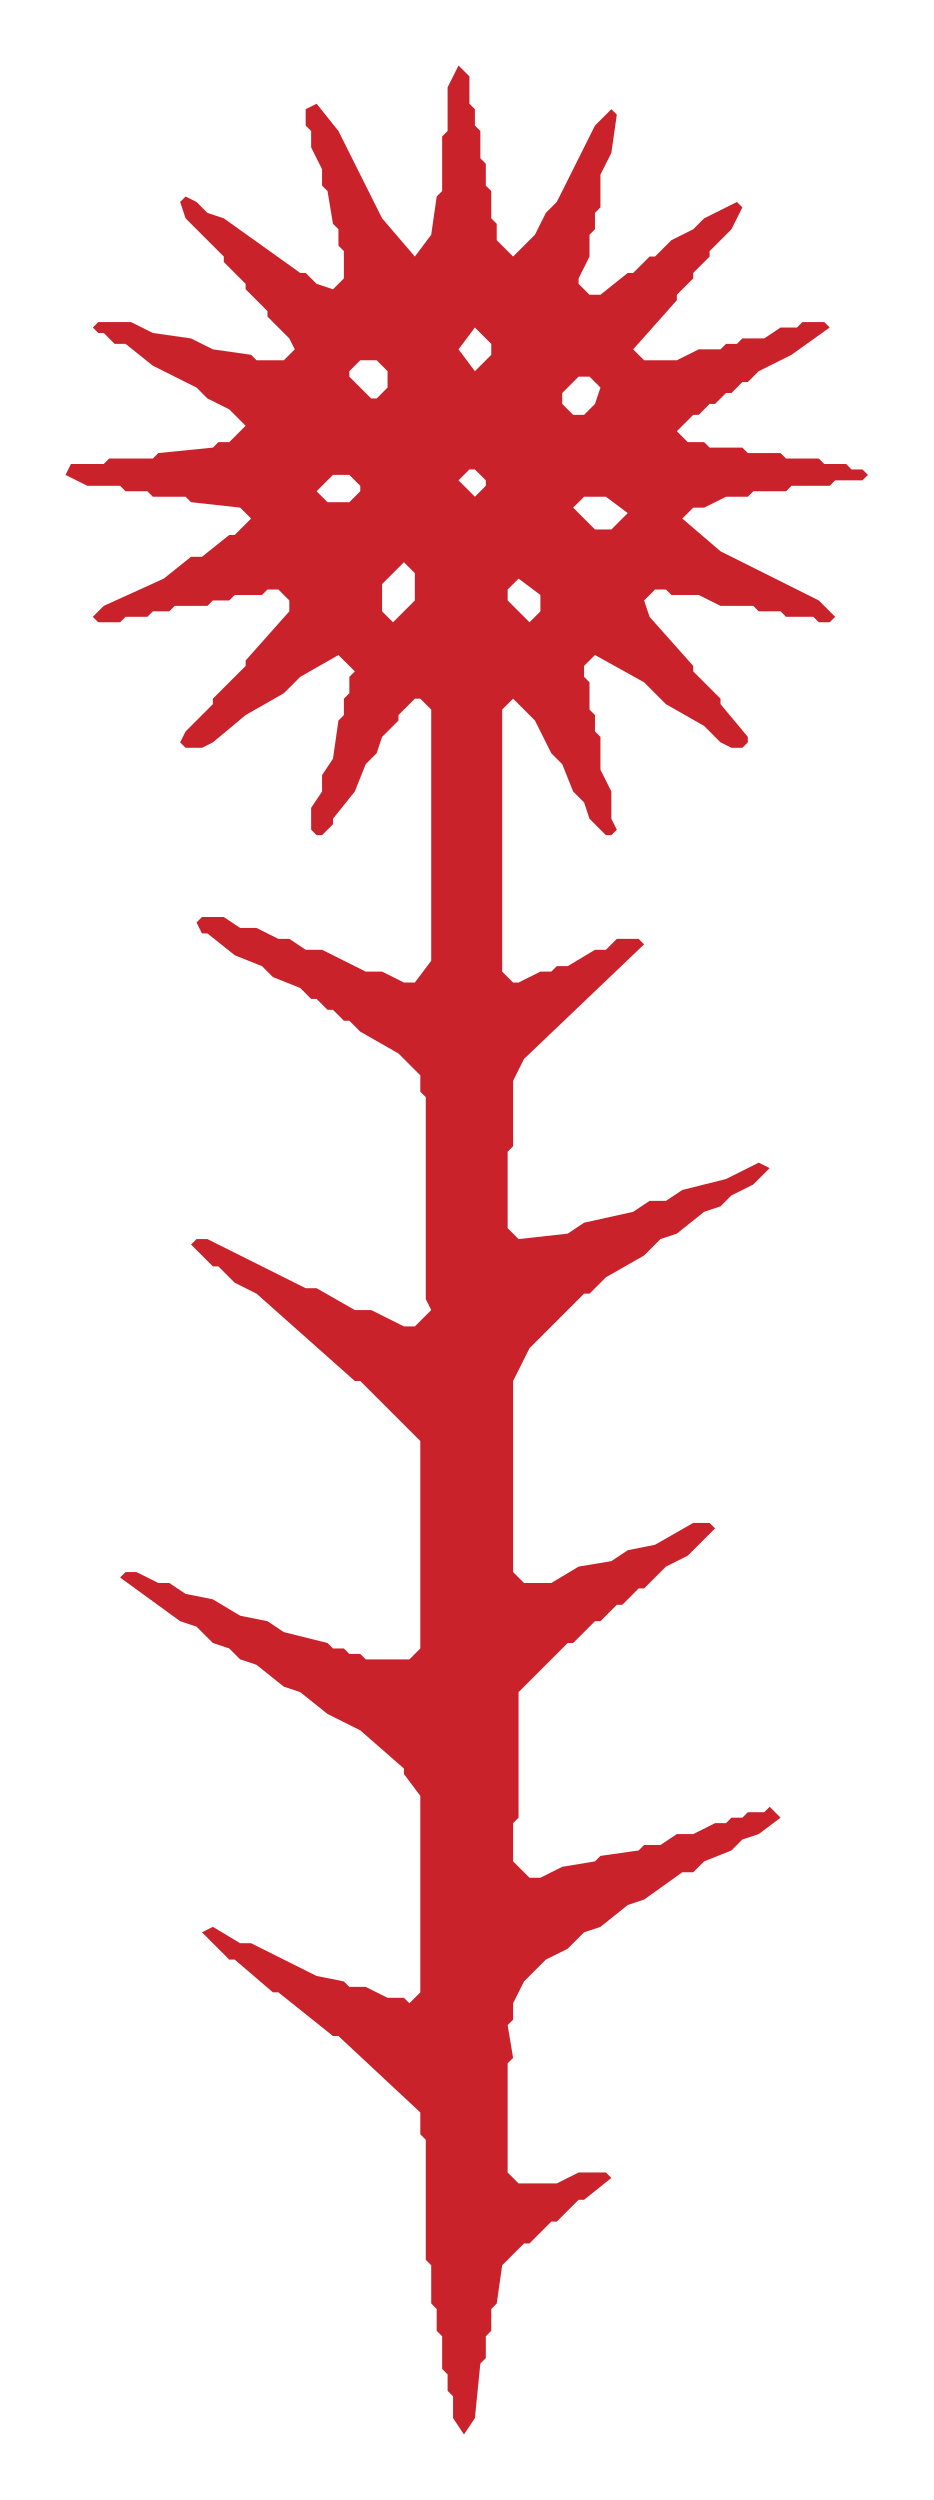
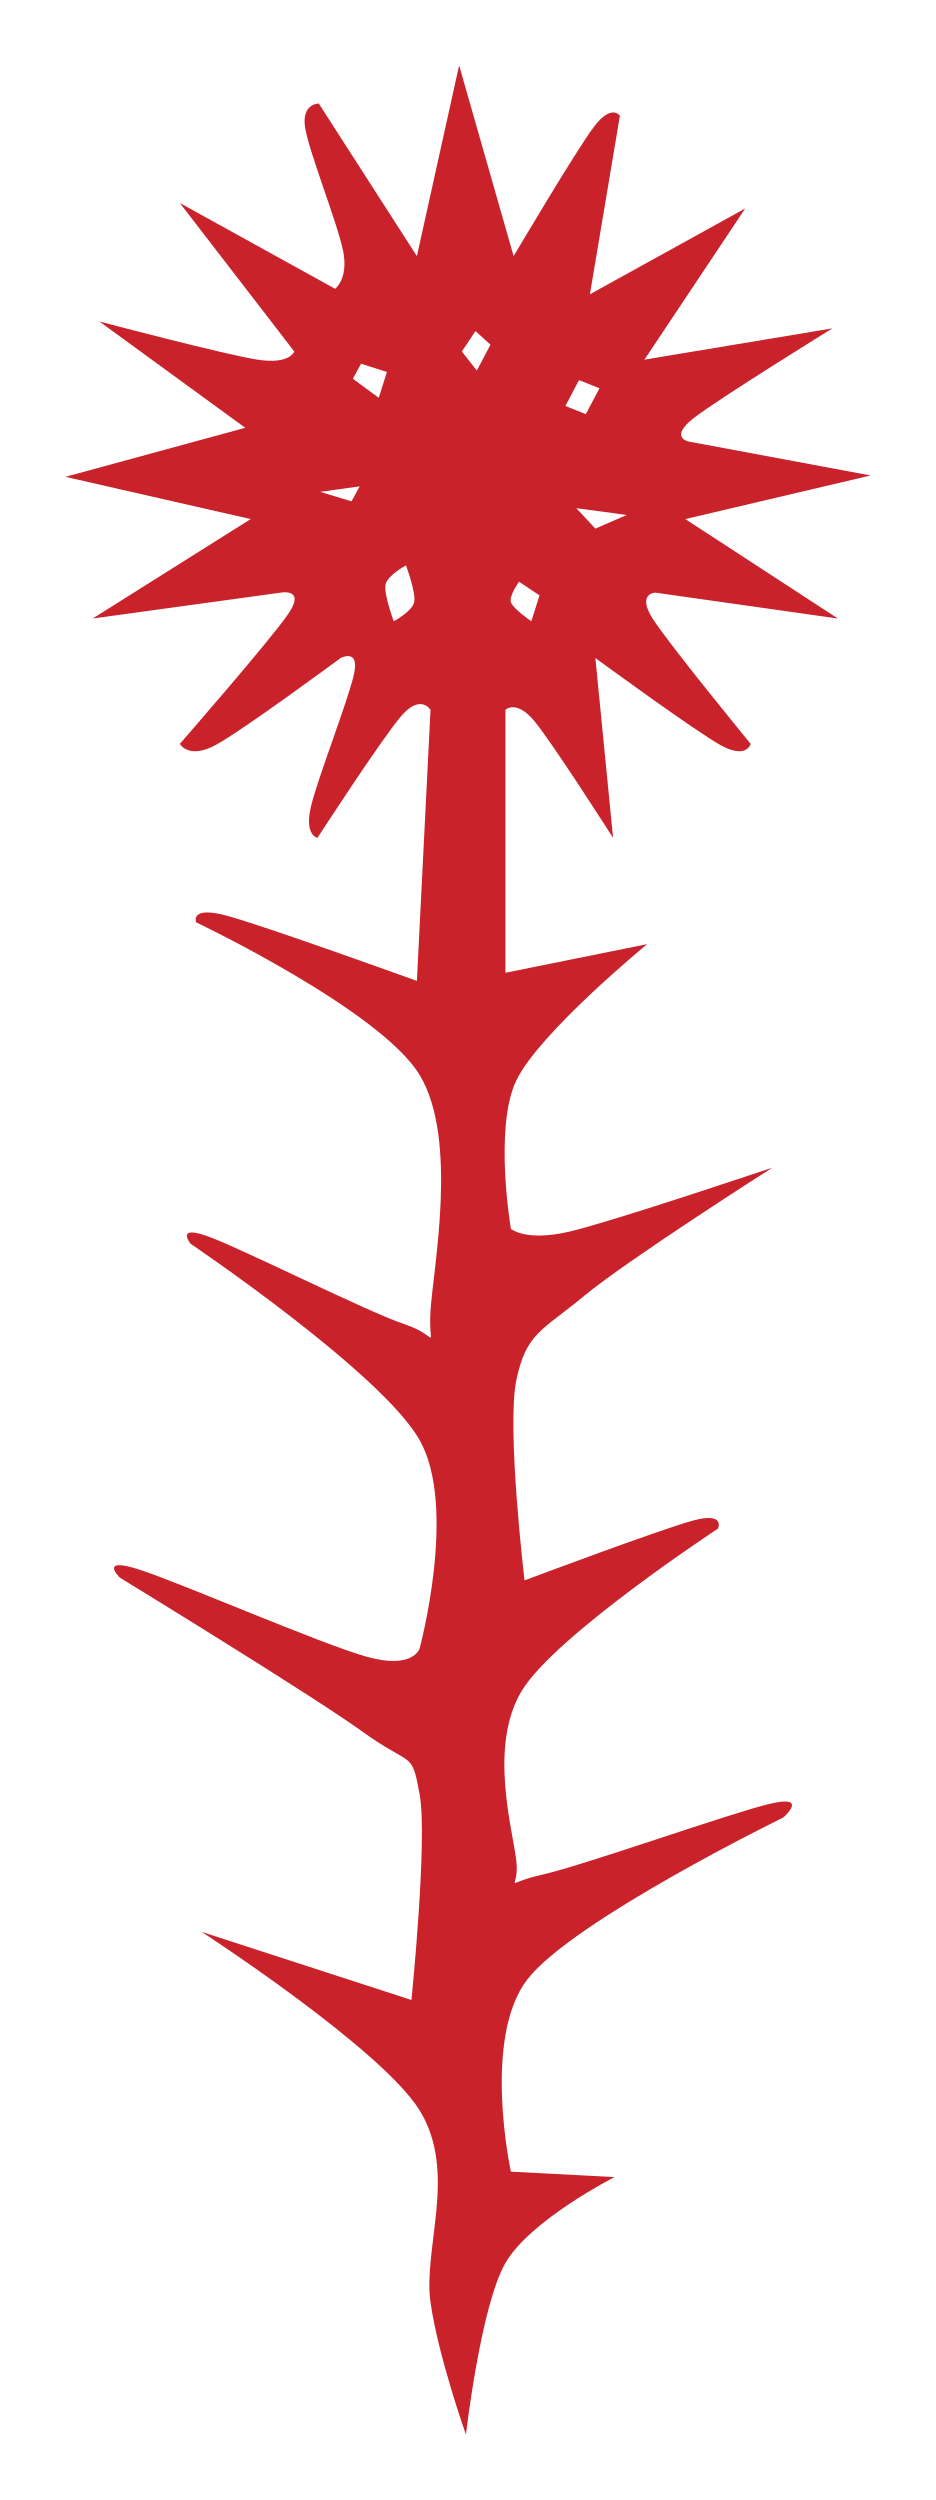
- <svg xmlns="http://www.w3.org/2000/svg" width="171" height="458" viewBox="151 254 171 458" preserveAspectRatio="xMidYMid meet">
-   <path fill="#c9222b" fill-rule="evenodd" d="M 235.00 266.00 L 233.00 270.00 L 233.00 278.00 L 232.00 279.00 L 232.00 289.00 L 231.00 290.00 L 230.00 297.00 L 227.00 301.00 L 221.00 294.00 L 213.00 278.00 L 209.00 273.00 L 207.00 274.00 L 207.00 277.00 L 208.00 278.00 L 208.00 281.00 L 210.00 285.00 L 210.00 288.00 L 211.00 289.00 L 212.00 295.00 L 213.00 296.00 L 213.00 299.00 L 214.00 300.00 L 214.00 305.00 L 212.00 307.00 L 209.00 306.00 L 207.00 304.00 L 206.00 304.00 L 192.00 294.00 L 189.00 293.00 L 187.00 291.00 L 185.00 290.00 L 184.00 291.00 L 185.00 294.00 L 192.00 301.00 L 192.00 302.00 L 196.00 306.00 L 196.00 307.00 L 200.00 311.00 L 200.00 312.00 L 204.00 316.00 L 205.00 318.00 L 203.00 320.00 L 198.00 320.00 L 197.00 319.00 L 190.00 318.00 L 186.00 316.00 L 179.00 315.00 L 175.00 313.00 L 169.00 313.00 L 168.00 314.00 L 169.00 315.00 L 170.00 315.00 L 172.00 317.00 L 174.00 317.00 L 179.00 321.00 L 187.00 325.00 L 189.00 327.00 L 193.00 329.00 L 196.00 332.00 L 193.00 335.00 L 191.00 335.00 L 190.00 336.00 L 180.00 337.00 L 179.00 338.00 L 171.00 338.00 L 170.00 339.00 L 164.00 339.00 L 163.00 341.00 L 167.00 343.00 L 173.00 343.00 L 174.00 344.00 L 178.00 344.00 L 179.00 345.00 L 185.00 345.00 L 186.00 346.00 L 195.00 347.00 L 197.00 349.00 L 194.00 352.00 L 193.00 352.00 L 188.00 356.00 L 186.00 356.00 L 181.00 360.00 L 170.00 365.00 L 168.00 367.00 L 169.00 368.00 L 173.00 368.00 L 174.00 367.00 L 178.00 367.00 L 179.00 366.00 L 182.00 366.00 L 183.00 365.00 L 189.00 365.00 L 190.00 364.00 L 193.00 364.00 L 194.00 363.00 L 199.00 363.00 L 200.00 362.00 L 202.00 362.00 L 204.00 364.00 L 204.00 366.00 L 196.00 375.00 L 196.00 376.00 L 190.00 382.00 L 190.00 383.00 L 185.00 388.00 L 184.00 390.00 L 185.00 391.00 L 188.00 391.00 L 190.00 390.00 L 196.00 385.00 L 203.00 381.00 L 206.00 378.00 L 213.00 374.00 L 216.00 377.00 L 215.00 378.00 L 215.00 381.00 L 214.00 382.00 L 214.00 385.00 L 213.00 386.00 L 212.00 393.00 L 210.00 396.00 L 210.00 399.00 L 208.00 402.00 L 208.00 406.00 L 209.00 407.00 L 210.00 407.00 L 212.00 405.00 L 212.00 404.00 L 216.00 399.00 L 218.00 394.00 L 220.00 392.00 L 221.00 389.00 L 224.00 386.00 L 224.00 385.00 L 227.00 382.00 L 228.00 382.00 L 230.00 384.00 L 230.00 430.00 L 227.00 434.00 L 225.00 434.00 L 221.00 432.00 L 218.00 432.00 L 210.00 428.00 L 207.00 428.00 L 204.00 426.00 L 202.00 426.00 L 198.00 424.00 L 195.00 424.00 L 192.00 422.00 L 188.00 422.00 L 187.00 423.00 L 188.00 425.00 L 189.00 425.00 L 194.00 429.00 L 199.00 431.00 L 201.00 433.00 L 206.00 435.00 L 208.00 437.00 L 209.00 437.00 L 211.00 439.00 L 212.00 439.00 L 214.00 441.00 L 215.00 441.00 L 217.00 443.00 L 224.00 447.00 L 228.00 451.00 L 228.00 454.00 L 229.00 455.00 L 229.00 492.00 L 230.00 494.00 L 227.00 497.00 L 225.00 497.00 L 219.00 494.00 L 216.00 494.00 L 209.00 490.00 L 207.00 490.00 L 189.00 481.00 L 187.00 481.00 L 186.00 482.00 L 190.00 486.00 L 191.00 486.00 L 194.00 489.00 L 198.00 491.00 L 216.00 507.00 L 217.00 507.00 L 228.00 518.00 L 228.00 556.00 L 226.00 558.00 L 218.00 558.00 L 217.00 557.00 L 215.00 557.00 L 214.00 556.00 L 212.00 556.00 L 211.00 555.00 L 203.00 553.00 L 200.00 551.00 L 195.00 550.00 L 190.00 547.00 L 185.00 546.00 L 182.00 544.00 L 180.00 544.00 L 176.00 542.00 L 174.00 542.00 L 173.00 543.00 L 184.00 551.00 L 187.00 552.00 L 190.00 555.00 L 193.00 556.00 L 195.00 558.00 L 198.00 559.00 L 203.00 563.00 L 206.00 564.00 L 211.00 568.00 L 217.00 571.00 L 225.00 578.00 L 225.00 579.00 L 228.00 583.00 L 228.00 619.00 L 226.00 621.00 L 225.00 620.00 L 222.00 620.00 L 218.00 618.00 L 215.00 618.00 L 214.00 617.00 L 209.00 616.00 L 197.00 610.00 L 195.00 610.00 L 190.00 607.00 L 188.00 608.00 L 193.00 613.00 L 194.00 613.00 L 201.00 619.00 L 202.00 619.00 L 212.00 627.00 L 213.00 627.00 L 228.00 641.00 L 228.00 645.00 L 229.00 646.00 L 229.00 668.00 L 230.00 669.00 L 230.00 676.00 L 231.00 677.00 L 231.00 681.00 L 232.00 682.00 L 232.00 688.00 L 233.00 689.00 L 233.00 692.00 L 234.00 693.00 L 234.00 697.00 L 236.00 700.00 L 238.00 697.00 L 239.00 687.00 L 240.00 686.00 L 240.00 682.00 L 241.00 681.00 L 241.00 677.00 L 242.00 676.00 L 243.00 669.00 L 247.00 665.00 L 248.00 665.00 L 252.00 661.00 L 253.00 661.00 L 257.00 657.00 L 258.00 657.00 L 263.00 653.00 L 262.00 652.00 L 257.00 652.00 L 253.00 654.00 L 246.00 654.00 L 244.00 652.00 L 244.00 632.00 L 245.00 631.00 L 244.00 625.00 L 245.00 624.00 L 245.00 621.00 L 247.00 617.00 L 251.00 613.00 L 255.00 611.00 L 258.00 608.00 L 261.00 607.00 L 266.00 603.00 L 269.00 602.00 L 276.00 597.00 L 278.00 597.00 L 280.00 595.00 L 285.00 593.00 L 287.00 591.00 L 290.00 590.00 L 294.00 587.00 L 292.00 585.00 L 291.00 586.00 L 288.00 586.00 L 287.00 587.00 L 285.00 587.00 L 284.00 588.00 L 282.00 588.00 L 278.00 590.00 L 275.00 590.00 L 272.00 592.00 L 269.00 592.00 L 268.00 593.00 L 261.00 594.00 L 260.00 595.00 L 254.00 596.00 L 250.00 598.00 L 248.00 598.00 L 245.00 595.00 L 245.00 588.00 L 246.00 587.00 L 246.00 564.00 L 255.00 555.00 L 256.00 555.00 L 260.00 551.00 L 261.00 551.00 L 264.00 548.00 L 265.00 548.00 L 268.00 545.00 L 269.00 545.00 L 273.00 541.00 L 277.00 539.00 L 282.00 534.00 L 281.00 533.00 L 278.00 533.00 L 271.00 537.00 L 266.00 538.00 L 263.00 540.00 L 257.00 541.00 L 252.00 544.00 L 247.00 544.00 L 245.00 542.00 L 245.00 507.00 L 248.00 501.00 L 258.00 491.00 L 259.00 491.00 L 262.00 488.00 L 269.00 484.00 L 272.00 481.00 L 275.00 480.00 L 280.00 476.00 L 283.00 475.00 L 285.00 473.00 L 289.00 471.00 L 292.00 468.00 L 290.00 467.00 L 284.00 470.00 L 276.00 472.00 L 273.00 474.00 L 270.00 474.00 L 267.00 476.00 L 258.00 478.00 L 255.00 480.00 L 246.00 481.00 L 244.00 479.00 L 244.00 465.00 L 245.00 464.00 L 245.00 452.00 L 247.00 448.00 L 269.00 427.00 L 268.00 426.00 L 264.00 426.00 L 262.00 428.00 L 260.00 428.00 L 255.00 431.00 L 253.00 431.00 L 252.00 432.00 L 250.00 432.00 L 246.00 434.00 L 245.00 434.00 L 243.00 432.00 L 243.00 384.00 L 245.00 382.00 L 249.00 386.00 L 252.00 392.00 L 254.00 394.00 L 256.00 399.00 L 258.00 401.00 L 259.00 404.00 L 262.00 407.00 L 263.00 407.00 L 264.00 406.00 L 263.00 404.00 L 263.00 399.00 L 261.00 395.00 L 261.00 389.00 L 260.00 388.00 L 260.00 385.00 L 259.00 384.00 L 259.00 379.00 L 258.00 378.00 L 258.00 376.00 L 260.00 374.00 L 269.00 379.00 L 273.00 383.00 L 280.00 387.00 L 283.00 390.00 L 285.00 391.00 L 287.00 391.00 L 288.00 390.00 L 288.00 389.00 L 283.00 383.00 L 283.00 382.00 L 278.00 377.00 L 278.00 376.00 L 270.00 367.00 L 269.00 364.00 L 271.00 362.00 L 273.00 362.00 L 274.00 363.00 L 279.00 363.00 L 283.00 365.00 L 289.00 365.00 L 290.00 366.00 L 294.00 366.00 L 295.00 367.00 L 300.00 367.00 L 301.00 368.00 L 303.00 368.00 L 304.00 367.00 L 301.00 364.00 L 283.00 355.00 L 276.00 349.00 L 278.00 347.00 L 280.00 347.00 L 284.00 345.00 L 288.00 345.00 L 289.00 344.00 L 295.00 344.00 L 296.00 343.00 L 303.00 343.00 L 304.00 342.00 L 309.00 342.00 L 310.00 341.00 L 309.00 340.00 L 307.00 340.00 L 306.00 339.00 L 302.00 339.00 L 301.00 338.00 L 295.00 338.00 L 294.00 337.00 L 288.00 337.00 L 287.00 336.00 L 281.00 336.00 L 280.00 335.00 L 277.00 335.00 L 275.00 333.00 L 278.00 330.00 L 279.00 330.00 L 281.00 328.00 L 282.00 328.00 L 284.00 326.00 L 285.00 326.00 L 287.00 324.00 L 288.00 324.00 L 290.00 322.00 L 296.00 319.00 L 303.00 314.00 L 302.00 313.00 L 298.00 313.00 L 297.00 314.00 L 294.00 314.00 L 291.00 316.00 L 287.00 316.00 L 286.00 317.00 L 284.00 317.00 L 283.00 318.00 L 279.00 318.00 L 275.00 320.00 L 269.00 320.00 L 267.00 318.00 L 275.00 309.00 L 275.00 308.00 L 278.00 305.00 L 278.00 304.00 L 281.00 301.00 L 281.00 300.00 L 285.00 296.00 L 287.00 292.00 L 286.00 291.00 L 280.00 294.00 L 278.00 296.00 L 274.00 298.00 L 271.00 301.00 L 270.00 301.00 L 267.00 304.00 L 266.00 304.00 L 261.00 308.00 L 259.00 308.00 L 257.00 306.00 L 257.00 305.00 L 259.00 301.00 L 259.00 297.00 L 260.00 296.00 L 260.00 293.00 L 261.00 292.00 L 261.00 286.00 L 263.00 282.00 L 264.00 275.00 L 263.00 274.00 L 260.00 277.00 L 253.00 291.00 L 251.00 293.00 L 249.00 297.00 L 245.00 301.00 L 242.00 298.00 L 242.00 295.00 L 241.00 294.00 L 241.00 289.00 L 240.00 288.00 L 240.00 284.00 L 239.00 283.00 L 239.00 278.00 L 238.00 277.00 L 238.00 274.00 L 237.00 273.00 L 237.00 268.00 Z M 246.00 360.00 L 250.00 363.00 L 250.00 366.00 L 248.00 368.00 L 244.00 364.00 L 244.00 362.00 Z M 225.00 357.00 L 227.00 359.00 L 227.00 364.00 L 223.00 368.00 L 221.00 366.00 L 221.00 361.00 Z M 256.00 347.00 L 258.00 345.00 L 262.00 345.00 L 266.00 348.00 L 263.00 351.00 L 260.00 351.00 Z M 209.00 344.00 L 212.00 341.00 L 215.00 341.00 L 217.00 343.00 L 217.00 344.00 L 215.00 346.00 L 211.00 346.00 Z M 237.00 340.00 L 238.00 340.00 L 240.00 342.00 L 240.00 343.00 L 238.00 345.00 L 235.00 342.00 Z M 257.00 323.00 L 259.00 323.00 L 261.00 325.00 L 260.00 328.00 L 258.00 330.00 L 256.00 330.00 L 254.00 328.00 L 254.00 326.00 Z M 217.00 320.00 L 220.00 320.00 L 222.00 322.00 L 222.00 325.00 L 220.00 327.00 L 219.00 327.00 L 215.00 323.00 L 215.00 322.00 Z M 238.00 314.00 L 241.00 317.00 L 241.00 319.00 L 238.00 322.00 L 235.00 318.00 Z" />
+ <svg xmlns="http://www.w3.org/2000/svg" width="171.75" height="458.75" viewBox="151 254 171.75 458.75" preserveAspectRatio="xMidYMid meet">
+   <path fill="#c9222b" fill-rule="evenodd" d="M 235.25 266.00 L 227.50 301.00 L 209.50 273.00 C 209.50 273.00 206.25 272.96 207.00 277.50 C 207.75 282.04 213.08 295.33 214.00 300.25 C 214.92 305.17 212.50 307.00 212.50 307.00 L 184.00 291.25 L 205.00 318.50 C 205.00 318.50 204.21 320.92 198.25 320.00 C 192.29 319.08 169.25 313.00 169.25 313.00 L 196.00 332.50 L 163.00 341.50 L 197.00 349.25 L 168.00 367.50 L 202.50 362.75 C 202.50 362.75 207.08 361.88 204.00 366.50 C 200.92 371.12 184.00 390.50 184.00 390.50 C 184.00 390.50 185.58 393.38 190.50 390.75 C 195.42 388.12 213.50 374.75 213.50 374.75 C 213.50 374.75 216.92 372.92 216.00 377.50 C 215.08 382.08 209.12 397.21 208.00 402.25 C 206.88 407.29 209.25 407.75 209.25 407.75 C 209.25 407.75 221.29 389.17 224.75 385.25 C 228.21 381.33 230.00 384.25 230.00 384.25 L 227.50 434.00 C 227.50 434.00 199.25 423.79 192.50 422.00 C 185.75 420.21 187.00 423.25 187.00 423.25 C 187.00 423.25 220.83 439.38 228.00 451.25 C 235.17 463.12 230.46 486.88 230.00 494.50 C 229.54 502.12 232.00 499.25 225.25 497.00 C 218.50 494.75 196.04 483.46 189.50 481.00 C 182.96 478.54 186.00 482.25 186.00 482.25 C 186.00 482.25 221.00 505.88 228.00 518.25 C 235.00 530.62 228.00 556.50 228.00 556.50 C 228.00 556.50 226.83 560.42 218.25 558.00 C 209.67 555.58 184.04 544.42 176.50 542.00 C 168.96 539.58 173.00 543.50 173.00 543.50 C 173.00 543.50 208.33 565.12 217.50 571.75 C 226.67 578.38 226.50 575.04 228.00 583.25 C 229.50 591.46 226.50 621.00 226.50 621.00 L 188.00 608.50 C 188.00 608.50 221.00 629.92 228.00 641.25 C 235.00 652.58 228.58 666.58 230.00 676.50 C 231.42 686.42 236.50 700.75 236.50 700.75 C 236.50 700.75 239.21 677.12 243.75 669.25 C 248.29 661.38 263.75 653.50 263.75 653.50 L 244.75 652.50 C 244.75 652.50 239.42 628.08 247.75 617.25 C 256.08 606.42 294.75 587.50 294.75 587.50 C 294.75 587.50 299.62 583.25 292.25 585.00 C 284.88 586.75 258.25 596.25 250.50 598.00 C 242.75 599.75 246.38 601.12 245.75 595.50 C 245.12 589.88 240.58 574.42 246.75 564.25 C 252.92 554.08 282.75 534.50 282.75 534.50 C 282.75 534.50 284.17 531.42 278.25 533.00 C 272.33 534.58 247.25 544.00 247.25 544.00 C 247.25 544.00 243.92 515.96 245.75 507.25 C 247.58 498.54 250.42 498.25 258.25 491.75 C 266.08 485.25 292.75 468.25 292.75 468.25 C 292.75 468.25 263.50 478.12 255.50 480.00 C 247.50 481.88 244.75 479.50 244.75 479.50 C 244.75 479.50 241.58 460.96 245.75 452.25 C 249.92 443.54 269.75 427.25 269.75 427.25 L 243.75 432.50 L 243.75 384.25 C 243.75 384.25 245.71 382.33 249.00 386.25 C 252.29 390.17 263.50 407.75 263.50 407.75 L 260.25 374.75 C 260.25 374.75 278.50 388.12 283.25 390.75 C 288.00 393.38 288.75 390.50 288.75 390.50 C 288.75 390.50 273.67 372.12 270.75 367.50 C 267.83 362.88 271.25 362.75 271.25 362.75 L 304.75 367.50 L 276.75 349.25 L 310.75 341.25 L 277.25 335.00 C 277.25 335.00 273.83 334.21 278.25 330.75 C 282.67 327.29 303.75 314.25 303.75 314.25 L 269.25 320.00 L 287.75 292.25 L 259.25 308.00 L 264.75 275.25 C 264.75 275.25 263.25 272.96 260.00 277.25 C 256.75 281.54 245.25 301.00 245.25 301.00 L 235.25 266.00 Z M 246.25 360.75 L 250.00 363.25 L 248.50 368.00 C 248.50 368.00 245.12 365.71 244.75 364.50 C 244.38 363.29 246.25 360.75 246.25 360.75 Z M 225.50 357.75 C 225.50 357.75 227.38 362.79 227.00 364.50 C 226.62 366.21 223.25 368.00 223.25 368.00 C 223.25 368.00 221.38 362.96 221.75 361.25 C 222.12 359.54 225.50 357.75 225.50 357.75 Z M 256.75 347.25 L 266.00 348.50 L 260.25 351.00 L 256.75 347.25 Z M 209.75 344.25 L 217.00 343.25 L 215.50 346.00 L 209.75 344.25 Z M 257.25 323.75 L 261.00 325.25 L 258.50 330.00 L 254.75 328.50 L 257.25 323.75 Z M 217.25 320.75 L 222.00 322.25 L 220.50 327.00 L 215.75 323.50 L 217.25 320.75 Z M 238.25 314.75 L 241.00 317.25 L 238.50 322.00 L 235.75 318.50 L 238.25 314.75 Z" />
</svg>
